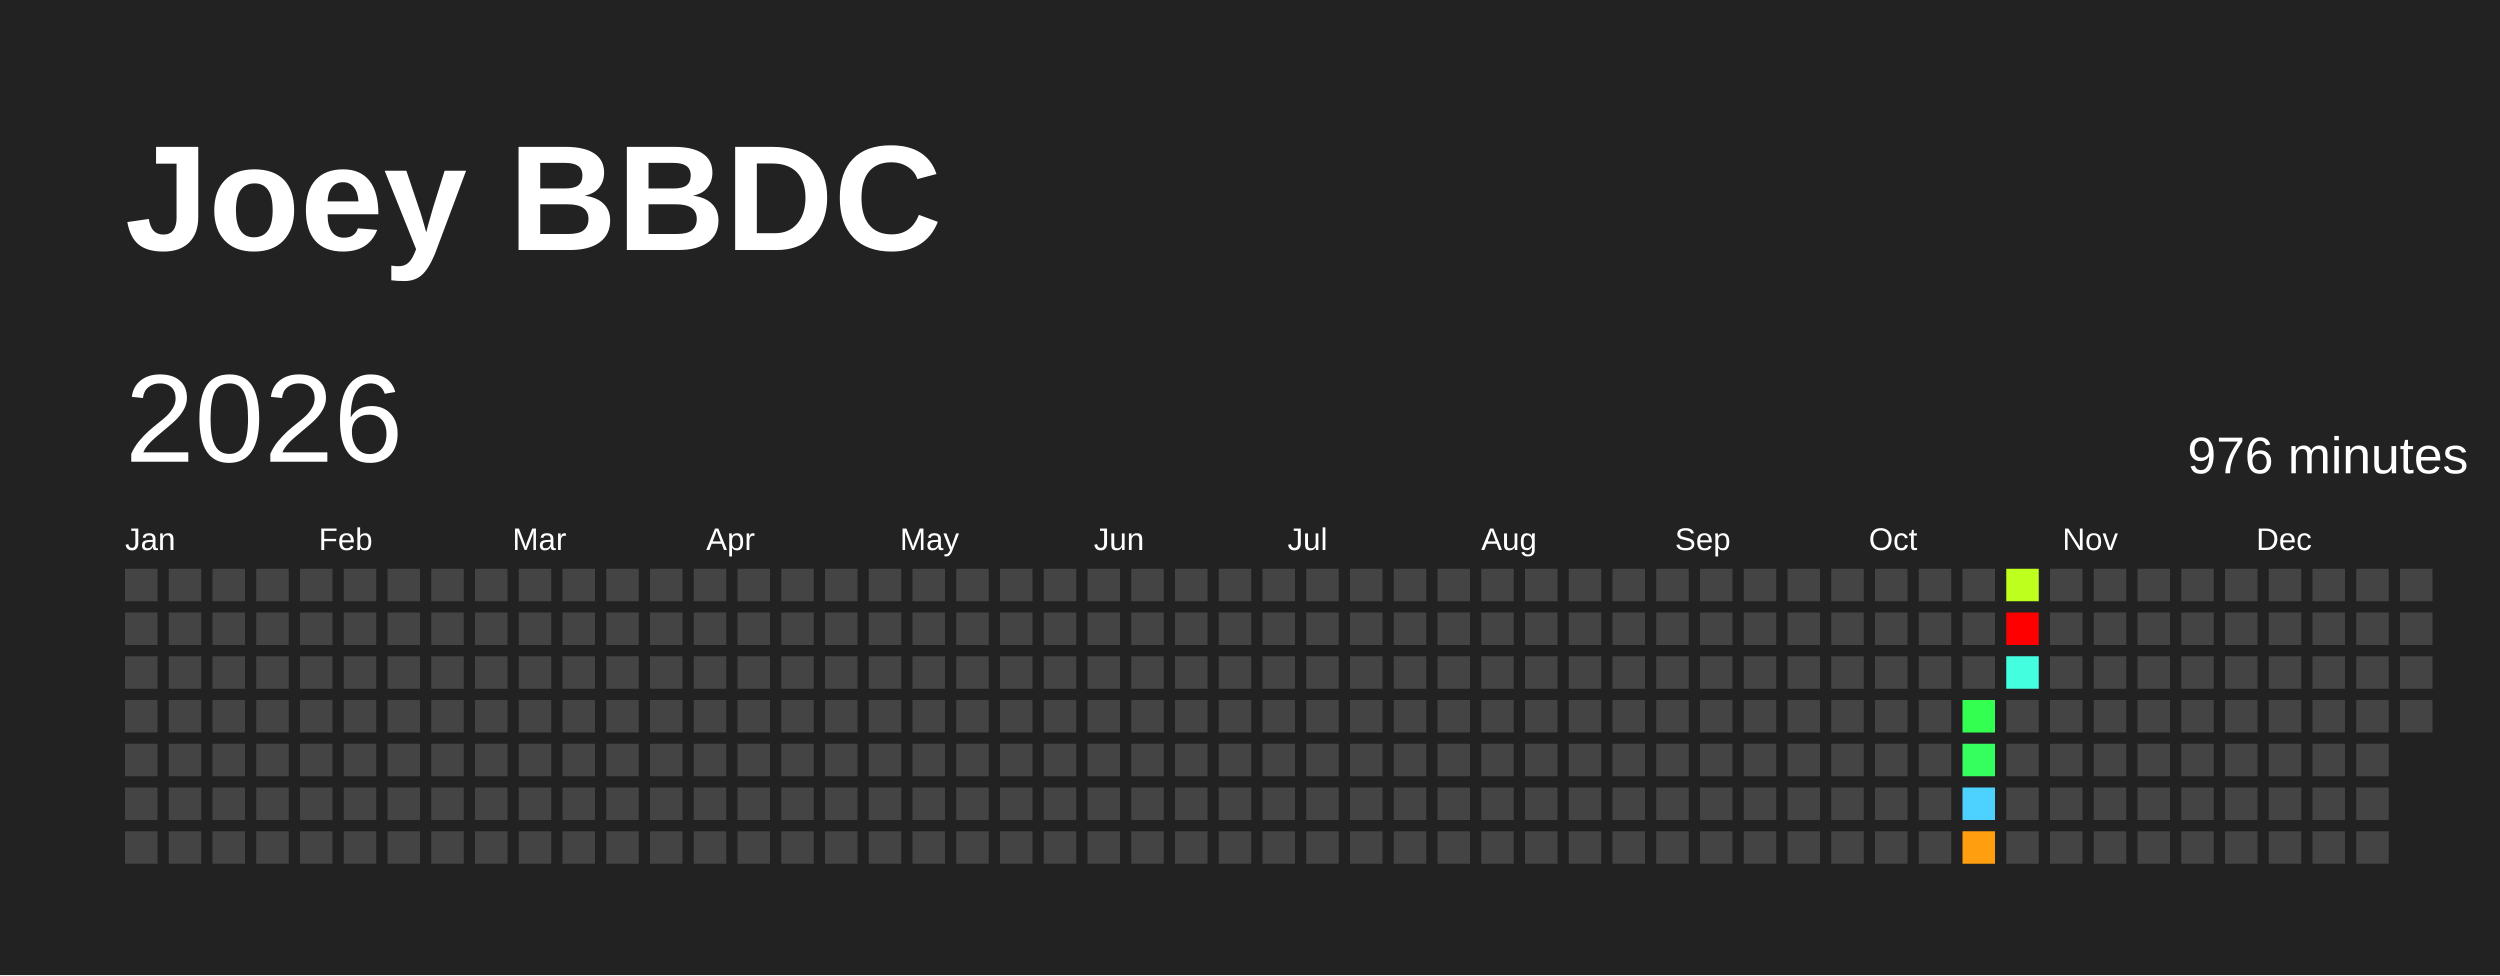
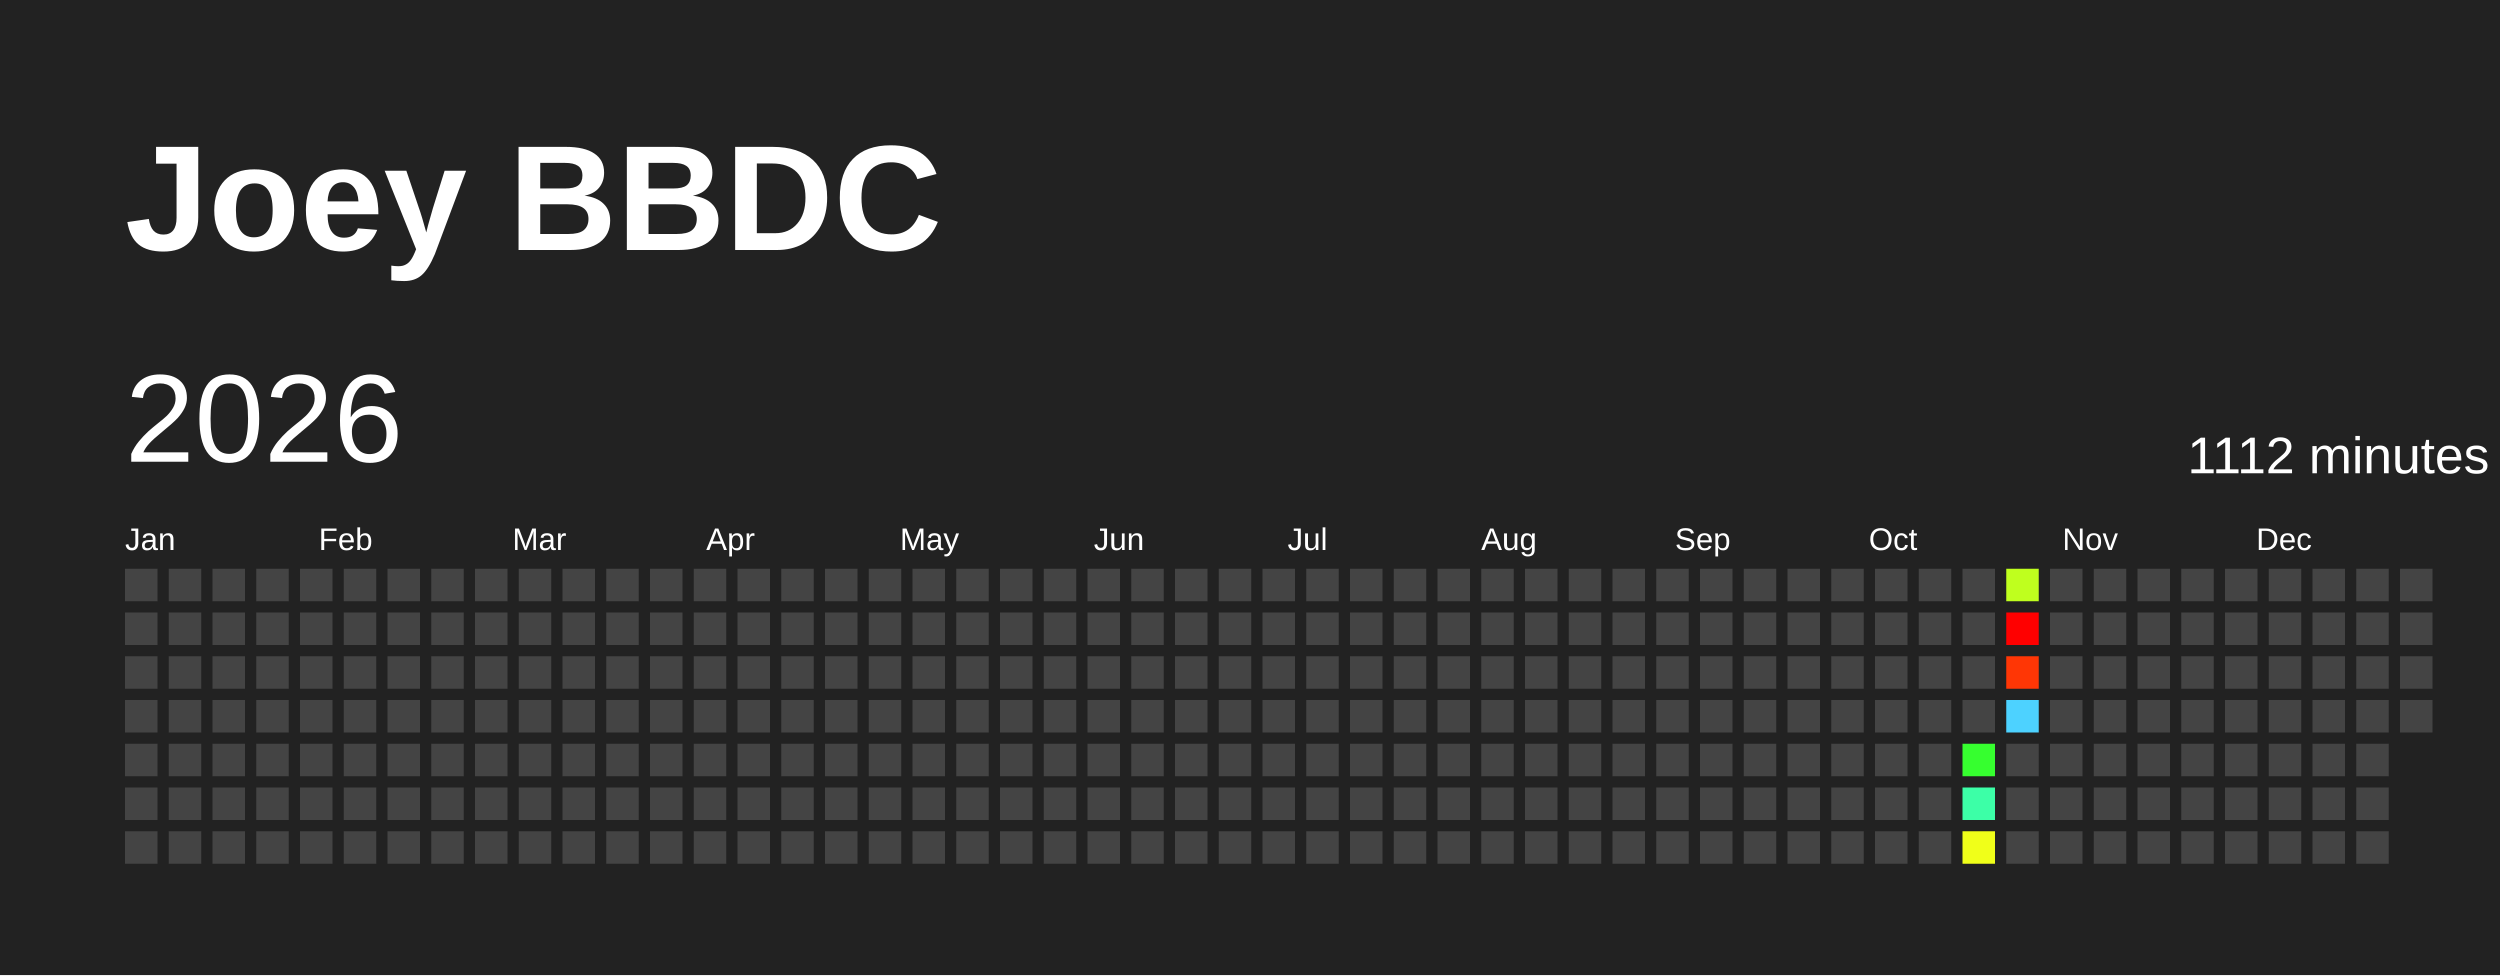
<svg xmlns="http://www.w3.org/2000/svg" baseProfile="full" height="78mm" version="1.1" viewBox="0,0,200,78" width="200mm">
  <defs />
  <rect fill="#222222" height="78" width="200" x="0" y="0" />
  <text fill="#FFFFFF" style="font-size:12px; font-family:Arial; font-weight:bold;" x="10" y="20">Joey BBDC</text>
  <text dominant-baseline="hanging" fill="#FFFFFF" style="font-size:10.0px; font-family:Arial;" x="10" y="30">2026</text>
-   <text dominant-baseline="hanging" fill="#FFFFFF" style="font-size:4.125px; font-family:Arial;" x="175" y="35">976 minutes</text>
+   <text dominant-baseline="hanging" fill="#FFFFFF" style="font-size:4.125px; font-family:Arial;" x="175" y="35">1112 minutes</text>
  <text fill="#FFFFFF" style="font-size:2.5px; font-family:Arial" x="10.0" y="44">Jan</text>
  <text fill="#FFFFFF" style="font-size:2.5px; font-family:Arial" x="25.5" y="44">Feb</text>
  <text fill="#FFFFFF" style="font-size:2.5px; font-family:Arial" x="41.0" y="44">Mar</text>
  <text fill="#FFFFFF" style="font-size:2.5px; font-family:Arial" x="56.5" y="44">Apr</text>
  <text fill="#FFFFFF" style="font-size:2.5px; font-family:Arial" x="72.0" y="44">May</text>
  <text fill="#FFFFFF" style="font-size:2.5px; font-family:Arial" x="87.5" y="44">Jun</text>
  <text fill="#FFFFFF" style="font-size:2.5px; font-family:Arial" x="103.0" y="44">Jul</text>
  <text fill="#FFFFFF" style="font-size:2.5px; font-family:Arial" x="118.5" y="44">Aug</text>
  <text fill="#FFFFFF" style="font-size:2.5px; font-family:Arial" x="134.0" y="44">Sep</text>
  <text fill="#FFFFFF" style="font-size:2.5px; font-family:Arial" x="149.5" y="44">Oct</text>
  <text fill="#FFFFFF" style="font-size:2.5px; font-family:Arial" x="165.0" y="44">Nov</text>
  <text fill="#FFFFFF" style="font-size:2.5px; font-family:Arial" x="180.5" y="44">Dec</text>
  <rect fill="#444444" height="2.6" width="2.6" x="10.0" y="45.5" />
  <rect fill="#444444" height="2.6" width="2.6" x="10.0" y="49.0" />
  <rect fill="#444444" height="2.6" width="2.6" x="10.0" y="52.5" />
  <rect fill="#444444" height="2.6" width="2.6" x="10.0" y="56.0" />
  <rect fill="#444444" height="2.6" width="2.6" x="10.0" y="59.5" />
  <rect fill="#444444" height="2.6" width="2.6" x="10.0" y="63.0" />
  <rect fill="#444444" height="2.6" width="2.6" x="10.0" y="66.5" />
  <rect fill="#444444" height="2.6" width="2.6" x="13.5" y="45.5" />
  <rect fill="#444444" height="2.6" width="2.6" x="13.5" y="49.0" />
  <rect fill="#444444" height="2.6" width="2.6" x="13.5" y="52.5" />
  <rect fill="#444444" height="2.6" width="2.6" x="13.5" y="56.0" />
  <rect fill="#444444" height="2.6" width="2.6" x="13.5" y="59.5" />
  <rect fill="#444444" height="2.6" width="2.6" x="13.5" y="63.0" />
  <rect fill="#444444" height="2.6" width="2.6" x="13.5" y="66.5" />
  <rect fill="#444444" height="2.6" width="2.6" x="17.0" y="45.5" />
  <rect fill="#444444" height="2.6" width="2.6" x="17.0" y="49.0" />
  <rect fill="#444444" height="2.6" width="2.6" x="17.0" y="52.5" />
  <rect fill="#444444" height="2.6" width="2.6" x="17.0" y="56.0" />
  <rect fill="#444444" height="2.6" width="2.6" x="17.0" y="59.5" />
  <rect fill="#444444" height="2.6" width="2.6" x="17.0" y="63.0" />
  <rect fill="#444444" height="2.6" width="2.6" x="17.0" y="66.5" />
  <rect fill="#444444" height="2.6" width="2.6" x="20.5" y="45.5" />
  <rect fill="#444444" height="2.6" width="2.6" x="20.5" y="49.0" />
  <rect fill="#444444" height="2.6" width="2.6" x="20.5" y="52.5" />
  <rect fill="#444444" height="2.6" width="2.6" x="20.5" y="56.0" />
  <rect fill="#444444" height="2.6" width="2.6" x="20.5" y="59.5" />
  <rect fill="#444444" height="2.6" width="2.6" x="20.5" y="63.0" />
  <rect fill="#444444" height="2.6" width="2.6" x="20.5" y="66.5" />
  <rect fill="#444444" height="2.6" width="2.6" x="24.0" y="45.5" />
  <rect fill="#444444" height="2.6" width="2.6" x="24.0" y="49.0" />
  <rect fill="#444444" height="2.6" width="2.6" x="24.0" y="52.5" />
  <rect fill="#444444" height="2.6" width="2.6" x="24.0" y="56.0" />
  <rect fill="#444444" height="2.6" width="2.6" x="24.0" y="59.5" />
  <rect fill="#444444" height="2.6" width="2.6" x="24.0" y="63.0" />
  <rect fill="#444444" height="2.6" width="2.6" x="24.0" y="66.5" />
  <rect fill="#444444" height="2.6" width="2.6" x="27.5" y="45.5" />
  <rect fill="#444444" height="2.6" width="2.6" x="27.5" y="49.0" />
  <rect fill="#444444" height="2.6" width="2.6" x="27.5" y="52.5" />
  <rect fill="#444444" height="2.6" width="2.6" x="27.5" y="56.0" />
  <rect fill="#444444" height="2.6" width="2.6" x="27.5" y="59.5" />
  <rect fill="#444444" height="2.6" width="2.6" x="27.5" y="63.0" />
  <rect fill="#444444" height="2.6" width="2.6" x="27.5" y="66.5" />
  <rect fill="#444444" height="2.6" width="2.6" x="31.0" y="45.5" />
  <rect fill="#444444" height="2.6" width="2.6" x="31.0" y="49.0" />
  <rect fill="#444444" height="2.6" width="2.6" x="31.0" y="52.5" />
  <rect fill="#444444" height="2.6" width="2.6" x="31.0" y="56.0" />
  <rect fill="#444444" height="2.6" width="2.6" x="31.0" y="59.5" />
  <rect fill="#444444" height="2.6" width="2.6" x="31.0" y="63.0" />
  <rect fill="#444444" height="2.6" width="2.6" x="31.0" y="66.5" />
  <rect fill="#444444" height="2.6" width="2.6" x="34.5" y="45.5" />
  <rect fill="#444444" height="2.6" width="2.6" x="34.5" y="49.0" />
  <rect fill="#444444" height="2.6" width="2.6" x="34.5" y="52.5" />
  <rect fill="#444444" height="2.6" width="2.6" x="34.5" y="56.0" />
  <rect fill="#444444" height="2.6" width="2.6" x="34.5" y="59.5" />
  <rect fill="#444444" height="2.6" width="2.6" x="34.5" y="63.0" />
  <rect fill="#444444" height="2.6" width="2.6" x="34.5" y="66.5" />
  <rect fill="#444444" height="2.6" width="2.6" x="38.0" y="45.5" />
  <rect fill="#444444" height="2.6" width="2.6" x="38.0" y="49.0" />
  <rect fill="#444444" height="2.6" width="2.6" x="38.0" y="52.5" />
  <rect fill="#444444" height="2.6" width="2.6" x="38.0" y="56.0" />
  <rect fill="#444444" height="2.6" width="2.6" x="38.0" y="59.5" />
  <rect fill="#444444" height="2.6" width="2.6" x="38.0" y="63.0" />
  <rect fill="#444444" height="2.6" width="2.6" x="38.0" y="66.5" />
  <rect fill="#444444" height="2.6" width="2.6" x="41.5" y="45.5" />
  <rect fill="#444444" height="2.6" width="2.6" x="41.5" y="49.0" />
  <rect fill="#444444" height="2.6" width="2.6" x="41.5" y="52.5" />
  <rect fill="#444444" height="2.6" width="2.6" x="41.5" y="56.0" />
  <rect fill="#444444" height="2.6" width="2.6" x="41.5" y="59.5" />
  <rect fill="#444444" height="2.6" width="2.6" x="41.5" y="63.0" />
  <rect fill="#444444" height="2.6" width="2.6" x="41.5" y="66.5" />
  <rect fill="#444444" height="2.6" width="2.6" x="45.0" y="45.5" />
  <rect fill="#444444" height="2.6" width="2.6" x="45.0" y="49.0" />
  <rect fill="#444444" height="2.6" width="2.6" x="45.0" y="52.5" />
  <rect fill="#444444" height="2.6" width="2.6" x="45.0" y="56.0" />
  <rect fill="#444444" height="2.6" width="2.6" x="45.0" y="59.5" />
  <rect fill="#444444" height="2.6" width="2.6" x="45.0" y="63.0" />
  <rect fill="#444444" height="2.6" width="2.6" x="45.0" y="66.5" />
  <rect fill="#444444" height="2.6" width="2.6" x="48.5" y="45.5" />
  <rect fill="#444444" height="2.6" width="2.6" x="48.5" y="49.0" />
  <rect fill="#444444" height="2.6" width="2.6" x="48.5" y="52.5" />
  <rect fill="#444444" height="2.6" width="2.6" x="48.5" y="56.0" />
  <rect fill="#444444" height="2.6" width="2.6" x="48.5" y="59.5" />
  <rect fill="#444444" height="2.6" width="2.6" x="48.5" y="63.0" />
  <rect fill="#444444" height="2.6" width="2.6" x="48.5" y="66.5" />
  <rect fill="#444444" height="2.6" width="2.6" x="52.0" y="45.5" />
  <rect fill="#444444" height="2.6" width="2.6" x="52.0" y="49.0" />
  <rect fill="#444444" height="2.6" width="2.6" x="52.0" y="52.5" />
  <rect fill="#444444" height="2.6" width="2.6" x="52.0" y="56.0" />
  <rect fill="#444444" height="2.6" width="2.6" x="52.0" y="59.5" />
  <rect fill="#444444" height="2.6" width="2.6" x="52.0" y="63.0" />
  <rect fill="#444444" height="2.6" width="2.6" x="52.0" y="66.5" />
  <rect fill="#444444" height="2.6" width="2.6" x="55.5" y="45.5" />
  <rect fill="#444444" height="2.6" width="2.6" x="55.5" y="49.0" />
  <rect fill="#444444" height="2.6" width="2.6" x="55.5" y="52.5" />
  <rect fill="#444444" height="2.6" width="2.6" x="55.5" y="56.0" />
  <rect fill="#444444" height="2.6" width="2.6" x="55.5" y="59.5" />
  <rect fill="#444444" height="2.6" width="2.6" x="55.5" y="63.0" />
  <rect fill="#444444" height="2.6" width="2.6" x="55.5" y="66.5" />
  <rect fill="#444444" height="2.6" width="2.6" x="59.0" y="45.5" />
  <rect fill="#444444" height="2.6" width="2.6" x="59.0" y="49.0" />
  <rect fill="#444444" height="2.6" width="2.6" x="59.0" y="52.5" />
  <rect fill="#444444" height="2.6" width="2.6" x="59.0" y="56.0" />
  <rect fill="#444444" height="2.6" width="2.6" x="59.0" y="59.5" />
  <rect fill="#444444" height="2.6" width="2.6" x="59.0" y="63.0" />
  <rect fill="#444444" height="2.6" width="2.6" x="59.0" y="66.5" />
  <rect fill="#444444" height="2.6" width="2.6" x="62.5" y="45.5" />
  <rect fill="#444444" height="2.6" width="2.6" x="62.5" y="49.0" />
  <rect fill="#444444" height="2.6" width="2.6" x="62.5" y="52.5" />
  <rect fill="#444444" height="2.6" width="2.6" x="62.5" y="56.0" />
  <rect fill="#444444" height="2.6" width="2.6" x="62.5" y="59.5" />
  <rect fill="#444444" height="2.6" width="2.6" x="62.5" y="63.0" />
  <rect fill="#444444" height="2.6" width="2.6" x="62.5" y="66.5" />
  <rect fill="#444444" height="2.6" width="2.6" x="66.0" y="45.5" />
  <rect fill="#444444" height="2.6" width="2.6" x="66.0" y="49.0" />
  <rect fill="#444444" height="2.6" width="2.6" x="66.0" y="52.5" />
  <rect fill="#444444" height="2.6" width="2.6" x="66.0" y="56.0" />
  <rect fill="#444444" height="2.6" width="2.6" x="66.0" y="59.5" />
  <rect fill="#444444" height="2.6" width="2.6" x="66.0" y="63.0" />
  <rect fill="#444444" height="2.6" width="2.6" x="66.0" y="66.5" />
  <rect fill="#444444" height="2.6" width="2.6" x="69.5" y="45.5" />
  <rect fill="#444444" height="2.6" width="2.6" x="69.5" y="49.0" />
  <rect fill="#444444" height="2.6" width="2.6" x="69.5" y="52.5" />
  <rect fill="#444444" height="2.6" width="2.6" x="69.5" y="56.0" />
  <rect fill="#444444" height="2.6" width="2.6" x="69.5" y="59.5" />
  <rect fill="#444444" height="2.6" width="2.6" x="69.5" y="63.0" />
  <rect fill="#444444" height="2.6" width="2.6" x="69.5" y="66.5" />
  <rect fill="#444444" height="2.6" width="2.6" x="73.0" y="45.5" />
  <rect fill="#444444" height="2.6" width="2.6" x="73.0" y="49.0" />
  <rect fill="#444444" height="2.6" width="2.6" x="73.0" y="52.5" />
  <rect fill="#444444" height="2.6" width="2.6" x="73.0" y="56.0" />
  <rect fill="#444444" height="2.6" width="2.6" x="73.0" y="59.5" />
  <rect fill="#444444" height="2.6" width="2.6" x="73.0" y="63.0" />
  <rect fill="#444444" height="2.6" width="2.6" x="73.0" y="66.5" />
  <rect fill="#444444" height="2.6" width="2.6" x="76.5" y="45.5" />
  <rect fill="#444444" height="2.6" width="2.6" x="76.5" y="49.0" />
  <rect fill="#444444" height="2.6" width="2.6" x="76.5" y="52.5" />
  <rect fill="#444444" height="2.6" width="2.6" x="76.5" y="56.0" />
  <rect fill="#444444" height="2.6" width="2.6" x="76.5" y="59.5" />
  <rect fill="#444444" height="2.6" width="2.6" x="76.5" y="63.0" />
  <rect fill="#444444" height="2.6" width="2.6" x="76.5" y="66.5" />
  <rect fill="#444444" height="2.6" width="2.6" x="80.0" y="45.5" />
  <rect fill="#444444" height="2.6" width="2.6" x="80.0" y="49.0" />
  <rect fill="#444444" height="2.6" width="2.6" x="80.0" y="52.5" />
  <rect fill="#444444" height="2.6" width="2.6" x="80.0" y="56.0" />
  <rect fill="#444444" height="2.6" width="2.6" x="80.0" y="59.5" />
  <rect fill="#444444" height="2.6" width="2.6" x="80.0" y="63.0" />
  <rect fill="#444444" height="2.6" width="2.6" x="80.0" y="66.5" />
  <rect fill="#444444" height="2.6" width="2.6" x="83.5" y="45.5" />
  <rect fill="#444444" height="2.6" width="2.6" x="83.5" y="49.0" />
  <rect fill="#444444" height="2.6" width="2.6" x="83.5" y="52.5" />
  <rect fill="#444444" height="2.6" width="2.6" x="83.5" y="56.0" />
  <rect fill="#444444" height="2.6" width="2.6" x="83.5" y="59.5" />
  <rect fill="#444444" height="2.6" width="2.6" x="83.5" y="63.0" />
  <rect fill="#444444" height="2.6" width="2.6" x="83.5" y="66.5" />
  <rect fill="#444444" height="2.6" width="2.6" x="87.0" y="45.5" />
  <rect fill="#444444" height="2.6" width="2.6" x="87.0" y="49.0" />
  <rect fill="#444444" height="2.6" width="2.6" x="87.0" y="52.5" />
  <rect fill="#444444" height="2.6" width="2.6" x="87.0" y="56.0" />
  <rect fill="#444444" height="2.6" width="2.6" x="87.0" y="59.5" />
  <rect fill="#444444" height="2.6" width="2.6" x="87.0" y="63.0" />
  <rect fill="#444444" height="2.6" width="2.6" x="87.0" y="66.5" />
  <rect fill="#444444" height="2.6" width="2.6" x="90.5" y="45.5" />
  <rect fill="#444444" height="2.6" width="2.6" x="90.5" y="49.0" />
  <rect fill="#444444" height="2.6" width="2.6" x="90.5" y="52.5" />
  <rect fill="#444444" height="2.6" width="2.6" x="90.5" y="56.0" />
  <rect fill="#444444" height="2.6" width="2.6" x="90.5" y="59.5" />
  <rect fill="#444444" height="2.6" width="2.6" x="90.5" y="63.0" />
  <rect fill="#444444" height="2.6" width="2.6" x="90.5" y="66.5" />
  <rect fill="#444444" height="2.6" width="2.6" x="94.0" y="45.5" />
  <rect fill="#444444" height="2.6" width="2.6" x="94.0" y="49.0" />
  <rect fill="#444444" height="2.6" width="2.6" x="94.0" y="52.5" />
  <rect fill="#444444" height="2.6" width="2.6" x="94.0" y="56.0" />
  <rect fill="#444444" height="2.6" width="2.6" x="94.0" y="59.5" />
  <rect fill="#444444" height="2.6" width="2.6" x="94.0" y="63.0" />
  <rect fill="#444444" height="2.6" width="2.6" x="94.0" y="66.5" />
  <rect fill="#444444" height="2.6" width="2.6" x="97.5" y="45.5" />
  <rect fill="#444444" height="2.6" width="2.6" x="97.5" y="49.0" />
  <rect fill="#444444" height="2.6" width="2.6" x="97.5" y="52.5" />
  <rect fill="#444444" height="2.6" width="2.6" x="97.5" y="56.0" />
  <rect fill="#444444" height="2.6" width="2.6" x="97.5" y="59.5" />
  <rect fill="#444444" height="2.6" width="2.6" x="97.5" y="63.0" />
  <rect fill="#444444" height="2.6" width="2.6" x="97.5" y="66.5" />
  <rect fill="#444444" height="2.6" width="2.6" x="101.0" y="45.5" />
  <rect fill="#444444" height="2.6" width="2.6" x="101.0" y="49.0" />
  <rect fill="#444444" height="2.6" width="2.6" x="101.0" y="52.5" />
  <rect fill="#444444" height="2.6" width="2.6" x="101.0" y="56.0" />
  <rect fill="#444444" height="2.6" width="2.6" x="101.0" y="59.5" />
  <rect fill="#444444" height="2.6" width="2.6" x="101.0" y="63.0" />
  <rect fill="#444444" height="2.6" width="2.6" x="101.0" y="66.5" />
  <rect fill="#444444" height="2.6" width="2.6" x="104.5" y="45.5" />
  <rect fill="#444444" height="2.6" width="2.6" x="104.5" y="49.0" />
  <rect fill="#444444" height="2.6" width="2.6" x="104.5" y="52.5" />
  <rect fill="#444444" height="2.6" width="2.6" x="104.5" y="56.0" />
  <rect fill="#444444" height="2.6" width="2.6" x="104.5" y="59.5" />
  <rect fill="#444444" height="2.6" width="2.6" x="104.5" y="63.0" />
  <rect fill="#444444" height="2.6" width="2.6" x="104.5" y="66.5" />
  <rect fill="#444444" height="2.6" width="2.6" x="108.0" y="45.5" />
  <rect fill="#444444" height="2.6" width="2.6" x="108.0" y="49.0" />
  <rect fill="#444444" height="2.6" width="2.6" x="108.0" y="52.5" />
  <rect fill="#444444" height="2.6" width="2.6" x="108.0" y="56.0" />
  <rect fill="#444444" height="2.6" width="2.6" x="108.0" y="59.5" />
  <rect fill="#444444" height="2.6" width="2.6" x="108.0" y="63.0" />
  <rect fill="#444444" height="2.6" width="2.6" x="108.0" y="66.5" />
  <rect fill="#444444" height="2.6" width="2.6" x="111.5" y="45.5" />
  <rect fill="#444444" height="2.6" width="2.6" x="111.5" y="49.0" />
  <rect fill="#444444" height="2.6" width="2.6" x="111.5" y="52.5" />
  <rect fill="#444444" height="2.6" width="2.6" x="111.5" y="56.0" />
  <rect fill="#444444" height="2.6" width="2.6" x="111.5" y="59.5" />
  <rect fill="#444444" height="2.6" width="2.6" x="111.5" y="63.0" />
  <rect fill="#444444" height="2.6" width="2.6" x="111.5" y="66.5" />
  <rect fill="#444444" height="2.6" width="2.6" x="115.0" y="45.5" />
  <rect fill="#444444" height="2.6" width="2.6" x="115.0" y="49.0" />
  <rect fill="#444444" height="2.6" width="2.6" x="115.0" y="52.5" />
  <rect fill="#444444" height="2.6" width="2.6" x="115.0" y="56.0" />
  <rect fill="#444444" height="2.6" width="2.6" x="115.0" y="59.5" />
  <rect fill="#444444" height="2.6" width="2.6" x="115.0" y="63.0" />
  <rect fill="#444444" height="2.6" width="2.6" x="115.0" y="66.5" />
  <rect fill="#444444" height="2.6" width="2.6" x="118.5" y="45.5" />
  <rect fill="#444444" height="2.6" width="2.6" x="118.5" y="49.0" />
  <rect fill="#444444" height="2.6" width="2.6" x="118.5" y="52.5" />
  <rect fill="#444444" height="2.6" width="2.6" x="118.5" y="56.0" />
  <rect fill="#444444" height="2.6" width="2.6" x="118.5" y="59.5" />
  <rect fill="#444444" height="2.6" width="2.6" x="118.5" y="63.0" />
  <rect fill="#444444" height="2.6" width="2.6" x="118.5" y="66.5" />
  <rect fill="#444444" height="2.6" width="2.6" x="122.0" y="45.5" />
  <rect fill="#444444" height="2.6" width="2.6" x="122.0" y="49.0" />
  <rect fill="#444444" height="2.6" width="2.6" x="122.0" y="52.5" />
  <rect fill="#444444" height="2.6" width="2.6" x="122.0" y="56.0" />
  <rect fill="#444444" height="2.6" width="2.6" x="122.0" y="59.5" />
  <rect fill="#444444" height="2.6" width="2.6" x="122.0" y="63.0" />
  <rect fill="#444444" height="2.6" width="2.6" x="122.0" y="66.5" />
  <rect fill="#444444" height="2.6" width="2.6" x="125.5" y="45.5" />
  <rect fill="#444444" height="2.6" width="2.6" x="125.5" y="49.0" />
  <rect fill="#444444" height="2.6" width="2.6" x="125.5" y="52.5" />
  <rect fill="#444444" height="2.6" width="2.6" x="125.5" y="56.0" />
  <rect fill="#444444" height="2.6" width="2.6" x="125.5" y="59.5" />
  <rect fill="#444444" height="2.6" width="2.6" x="125.5" y="63.0" />
  <rect fill="#444444" height="2.6" width="2.6" x="125.5" y="66.5" />
  <rect fill="#444444" height="2.6" width="2.6" x="129.0" y="45.5" />
  <rect fill="#444444" height="2.6" width="2.6" x="129.0" y="49.0" />
  <rect fill="#444444" height="2.6" width="2.6" x="129.0" y="52.5" />
  <rect fill="#444444" height="2.6" width="2.6" x="129.0" y="56.0" />
  <rect fill="#444444" height="2.6" width="2.6" x="129.0" y="59.5" />
  <rect fill="#444444" height="2.6" width="2.6" x="129.0" y="63.0" />
  <rect fill="#444444" height="2.6" width="2.6" x="129.0" y="66.5" />
  <rect fill="#444444" height="2.6" width="2.6" x="132.5" y="45.5" />
  <rect fill="#444444" height="2.6" width="2.6" x="132.5" y="49.0" />
  <rect fill="#444444" height="2.6" width="2.6" x="132.5" y="52.5" />
  <rect fill="#444444" height="2.6" width="2.6" x="132.5" y="56.0" />
  <rect fill="#444444" height="2.6" width="2.6" x="132.5" y="59.5" />
  <rect fill="#444444" height="2.6" width="2.6" x="132.5" y="63.0" />
  <rect fill="#444444" height="2.6" width="2.6" x="132.5" y="66.5" />
  <rect fill="#444444" height="2.6" width="2.6" x="136.0" y="45.5" />
  <rect fill="#444444" height="2.6" width="2.6" x="136.0" y="49.0" />
  <rect fill="#444444" height="2.6" width="2.6" x="136.0" y="52.5" />
  <rect fill="#444444" height="2.6" width="2.6" x="136.0" y="56.0" />
  <rect fill="#444444" height="2.6" width="2.6" x="136.0" y="59.5" />
  <rect fill="#444444" height="2.6" width="2.6" x="136.0" y="63.0" />
  <rect fill="#444444" height="2.6" width="2.6" x="136.0" y="66.5" />
  <rect fill="#444444" height="2.6" width="2.6" x="139.5" y="45.5" />
  <rect fill="#444444" height="2.6" width="2.6" x="139.5" y="49.0" />
  <rect fill="#444444" height="2.6" width="2.6" x="139.5" y="52.5" />
  <rect fill="#444444" height="2.6" width="2.6" x="139.5" y="56.0" />
  <rect fill="#444444" height="2.6" width="2.6" x="139.5" y="59.5" />
  <rect fill="#444444" height="2.6" width="2.6" x="139.5" y="63.0" />
  <rect fill="#444444" height="2.6" width="2.6" x="139.5" y="66.5" />
  <rect fill="#444444" height="2.6" width="2.6" x="143.0" y="45.5" />
  <rect fill="#444444" height="2.6" width="2.6" x="143.0" y="49.0" />
  <rect fill="#444444" height="2.6" width="2.6" x="143.0" y="52.5" />
  <rect fill="#444444" height="2.6" width="2.6" x="143.0" y="56.0" />
  <rect fill="#444444" height="2.6" width="2.6" x="143.0" y="59.5" />
  <rect fill="#444444" height="2.6" width="2.6" x="143.0" y="63.0" />
  <rect fill="#444444" height="2.6" width="2.6" x="143.0" y="66.5" />
  <rect fill="#444444" height="2.6" width="2.6" x="146.5" y="45.5" />
  <rect fill="#444444" height="2.6" width="2.6" x="146.5" y="49.0" />
  <rect fill="#444444" height="2.6" width="2.6" x="146.5" y="52.5" />
  <rect fill="#444444" height="2.6" width="2.6" x="146.5" y="56.0" />
  <rect fill="#444444" height="2.6" width="2.6" x="146.5" y="59.5" />
  <rect fill="#444444" height="2.6" width="2.6" x="146.5" y="63.0" />
  <rect fill="#444444" height="2.6" width="2.6" x="146.5" y="66.5" />
  <rect fill="#444444" height="2.6" width="2.6" x="150.0" y="45.5" />
  <rect fill="#444444" height="2.6" width="2.6" x="150.0" y="49.0" />
  <rect fill="#444444" height="2.6" width="2.6" x="150.0" y="52.5" />
  <rect fill="#444444" height="2.6" width="2.6" x="150.0" y="56.0" />
  <rect fill="#444444" height="2.6" width="2.6" x="150.0" y="59.5" />
  <rect fill="#444444" height="2.6" width="2.6" x="150.0" y="63.0" />
  <rect fill="#444444" height="2.6" width="2.6" x="150.0" y="66.5" />
  <rect fill="#444444" height="2.6" width="2.6" x="153.5" y="45.5" />
  <rect fill="#444444" height="2.6" width="2.6" x="153.5" y="49.0" />
  <rect fill="#444444" height="2.6" width="2.6" x="153.5" y="52.5" />
  <rect fill="#444444" height="2.6" width="2.6" x="153.5" y="56.0" />
  <rect fill="#444444" height="2.6" width="2.6" x="153.5" y="59.5" />
  <rect fill="#444444" height="2.6" width="2.6" x="153.5" y="63.0" />
  <rect fill="#444444" height="2.6" width="2.6" x="153.5" y="66.5" />
  <rect fill="#444444" height="2.6" width="2.6" x="157.0" y="45.5" />
  <rect fill="#444444" height="2.6" width="2.6" x="157.0" y="49.0" />
  <rect fill="#444444" height="2.6" width="2.6" x="157.0" y="52.5" />
-   <rect fill="#33ff51" height="2.6" width="2.6" x="157.0" y="56.0" />
-   <rect fill="#34ff5f" height="2.6" width="2.6" x="157.0" y="59.5" />
-   <rect fill="#4dd2ff" height="2.6" width="2.6" x="157.0" y="63.0" />
-   <rect fill="#ff9e0e" height="2.6" width="2.6" x="157.0" y="66.5" />
+   <rect fill="#444444" height="2.6" width="2.6" x="157.0" y="56.0" />
+   <rect fill="#36ff2f" height="2.6" width="2.6" x="157.0" y="59.5" />
+   <rect fill="#3cffa7" height="2.6" width="2.6" x="157.0" y="63.0" />
+   <rect fill="#f0ff19" height="2.6" width="2.6" x="157.0" y="66.5" />
  <rect fill="#bfff1e" height="2.6" width="2.6" x="160.5" y="45.5" />
  <rect fill="red" height="2.6" width="2.6" x="160.5" y="49.0" />
-   <rect fill="#43ffdf" height="2.6" width="2.6" x="160.5" y="52.5" />
-   <rect fill="#444444" height="2.6" width="2.6" x="160.5" y="56.0" />
+   <rect fill="#ff3605" height="2.6" width="2.6" x="160.5" y="52.5" />
+   <rect fill="#4dd2ff" height="2.6" width="2.6" x="160.5" y="56.0" />
  <rect fill="#444444" height="2.6" width="2.6" x="160.5" y="59.5" />
  <rect fill="#444444" height="2.6" width="2.6" x="160.5" y="63.0" />
  <rect fill="#444444" height="2.6" width="2.6" x="160.5" y="66.5" />
  <rect fill="#444444" height="2.6" width="2.6" x="164.0" y="45.5" />
  <rect fill="#444444" height="2.6" width="2.6" x="164.0" y="49.0" />
  <rect fill="#444444" height="2.6" width="2.6" x="164.0" y="52.5" />
  <rect fill="#444444" height="2.6" width="2.6" x="164.0" y="56.0" />
  <rect fill="#444444" height="2.6" width="2.6" x="164.0" y="59.5" />
  <rect fill="#444444" height="2.6" width="2.6" x="164.0" y="63.0" />
  <rect fill="#444444" height="2.6" width="2.6" x="164.0" y="66.5" />
  <rect fill="#444444" height="2.6" width="2.6" x="167.5" y="45.5" />
  <rect fill="#444444" height="2.6" width="2.6" x="167.5" y="49.0" />
  <rect fill="#444444" height="2.6" width="2.6" x="167.5" y="52.5" />
  <rect fill="#444444" height="2.6" width="2.6" x="167.5" y="56.0" />
  <rect fill="#444444" height="2.6" width="2.6" x="167.5" y="59.5" />
  <rect fill="#444444" height="2.6" width="2.6" x="167.5" y="63.0" />
  <rect fill="#444444" height="2.6" width="2.6" x="167.5" y="66.5" />
  <rect fill="#444444" height="2.6" width="2.6" x="171.0" y="45.5" />
  <rect fill="#444444" height="2.6" width="2.6" x="171.0" y="49.0" />
  <rect fill="#444444" height="2.6" width="2.6" x="171.0" y="52.5" />
  <rect fill="#444444" height="2.6" width="2.6" x="171.0" y="56.0" />
  <rect fill="#444444" height="2.6" width="2.6" x="171.0" y="59.5" />
  <rect fill="#444444" height="2.6" width="2.6" x="171.0" y="63.0" />
  <rect fill="#444444" height="2.6" width="2.6" x="171.0" y="66.5" />
  <rect fill="#444444" height="2.6" width="2.6" x="174.5" y="45.5" />
  <rect fill="#444444" height="2.6" width="2.6" x="174.5" y="49.0" />
  <rect fill="#444444" height="2.6" width="2.6" x="174.5" y="52.5" />
  <rect fill="#444444" height="2.6" width="2.6" x="174.5" y="56.0" />
  <rect fill="#444444" height="2.6" width="2.6" x="174.5" y="59.5" />
  <rect fill="#444444" height="2.6" width="2.6" x="174.5" y="63.0" />
  <rect fill="#444444" height="2.6" width="2.6" x="174.5" y="66.5" />
  <rect fill="#444444" height="2.6" width="2.6" x="178.0" y="45.5" />
  <rect fill="#444444" height="2.6" width="2.6" x="178.0" y="49.0" />
  <rect fill="#444444" height="2.6" width="2.6" x="178.0" y="52.5" />
  <rect fill="#444444" height="2.6" width="2.6" x="178.0" y="56.0" />
  <rect fill="#444444" height="2.6" width="2.6" x="178.0" y="59.5" />
  <rect fill="#444444" height="2.6" width="2.6" x="178.0" y="63.0" />
  <rect fill="#444444" height="2.6" width="2.6" x="178.0" y="66.5" />
  <rect fill="#444444" height="2.6" width="2.6" x="181.5" y="45.5" />
  <rect fill="#444444" height="2.6" width="2.6" x="181.5" y="49.0" />
  <rect fill="#444444" height="2.6" width="2.6" x="181.5" y="52.5" />
  <rect fill="#444444" height="2.6" width="2.6" x="181.5" y="56.0" />
  <rect fill="#444444" height="2.6" width="2.6" x="181.5" y="59.5" />
  <rect fill="#444444" height="2.6" width="2.6" x="181.5" y="63.0" />
  <rect fill="#444444" height="2.6" width="2.6" x="181.5" y="66.5" />
  <rect fill="#444444" height="2.6" width="2.6" x="185.0" y="45.5" />
  <rect fill="#444444" height="2.6" width="2.6" x="185.0" y="49.0" />
  <rect fill="#444444" height="2.6" width="2.6" x="185.0" y="52.5" />
  <rect fill="#444444" height="2.6" width="2.6" x="185.0" y="56.0" />
  <rect fill="#444444" height="2.6" width="2.6" x="185.0" y="59.5" />
  <rect fill="#444444" height="2.6" width="2.6" x="185.0" y="63.0" />
  <rect fill="#444444" height="2.6" width="2.6" x="185.0" y="66.5" />
  <rect fill="#444444" height="2.6" width="2.6" x="188.5" y="45.5" />
  <rect fill="#444444" height="2.6" width="2.6" x="188.5" y="49.0" />
  <rect fill="#444444" height="2.6" width="2.6" x="188.5" y="52.5" />
  <rect fill="#444444" height="2.6" width="2.6" x="188.5" y="56.0" />
  <rect fill="#444444" height="2.6" width="2.6" x="188.5" y="59.5" />
  <rect fill="#444444" height="2.6" width="2.6" x="188.5" y="63.0" />
  <rect fill="#444444" height="2.6" width="2.6" x="188.5" y="66.5" />
  <rect fill="#444444" height="2.6" width="2.6" x="192.0" y="45.5" />
  <rect fill="#444444" height="2.6" width="2.6" x="192.0" y="49.0" />
  <rect fill="#444444" height="2.6" width="2.6" x="192.0" y="52.5" />
  <rect fill="#444444" height="2.6" width="2.6" x="192.0" y="56.0" />
</svg>
